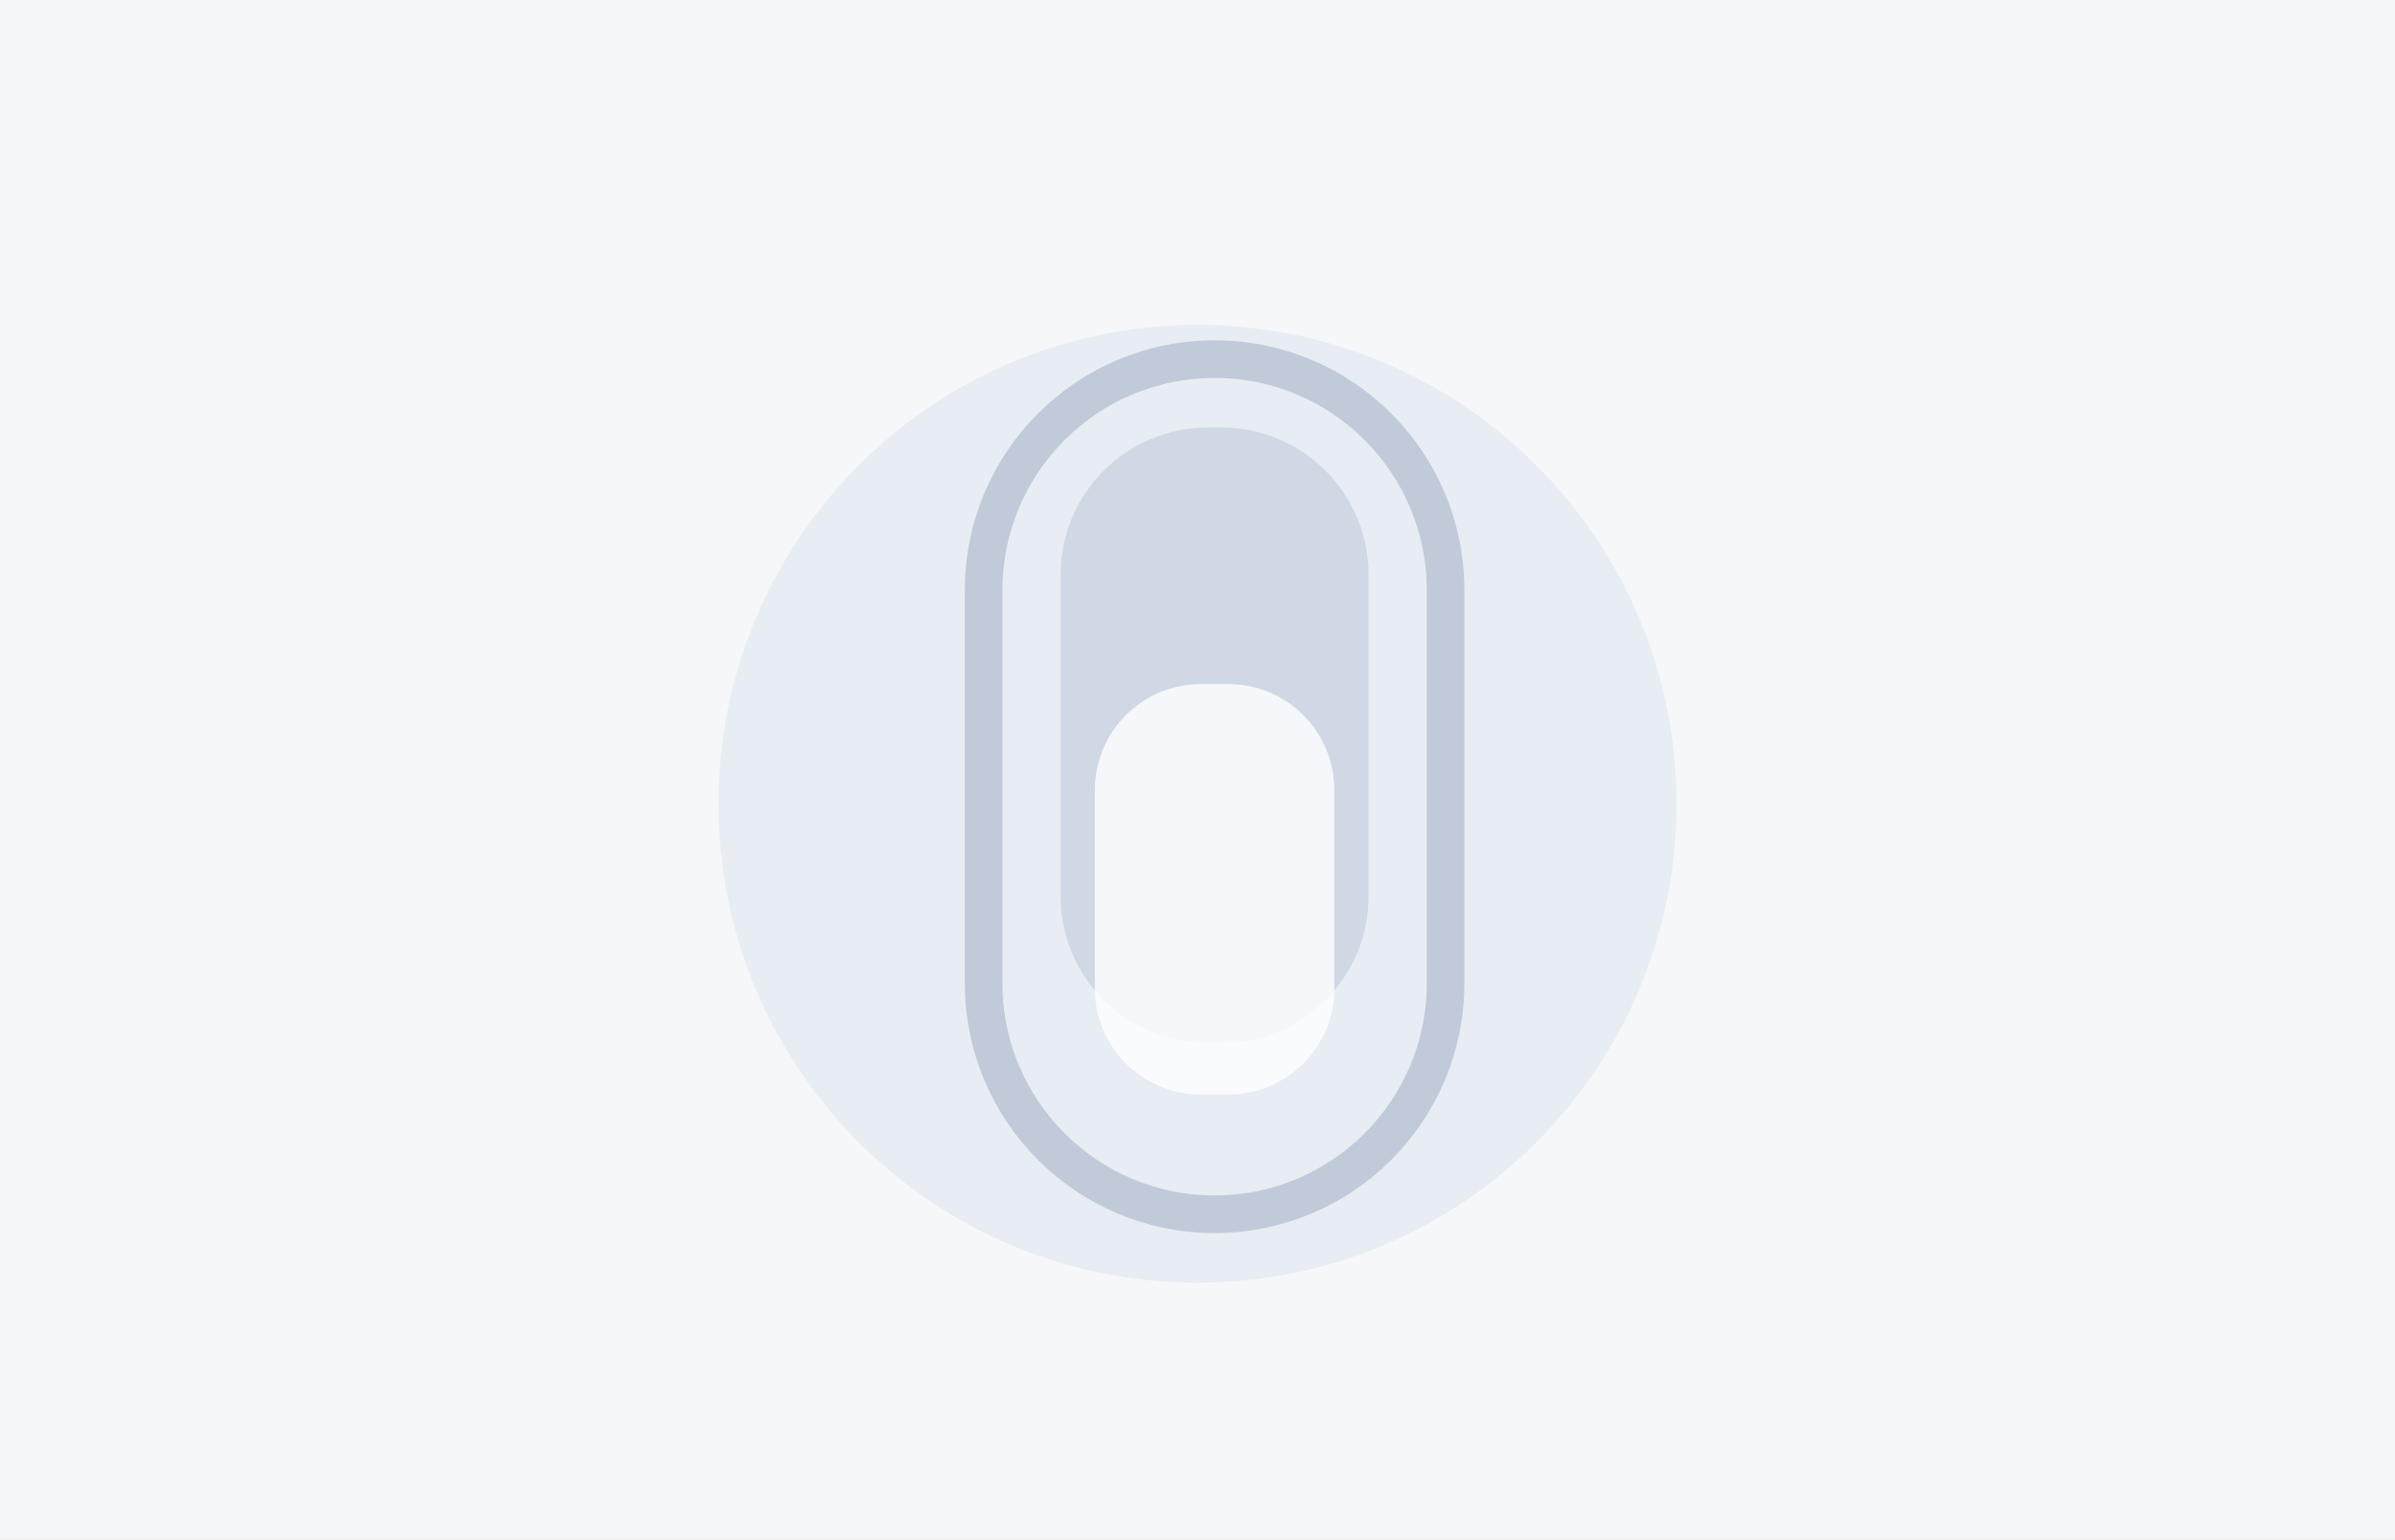
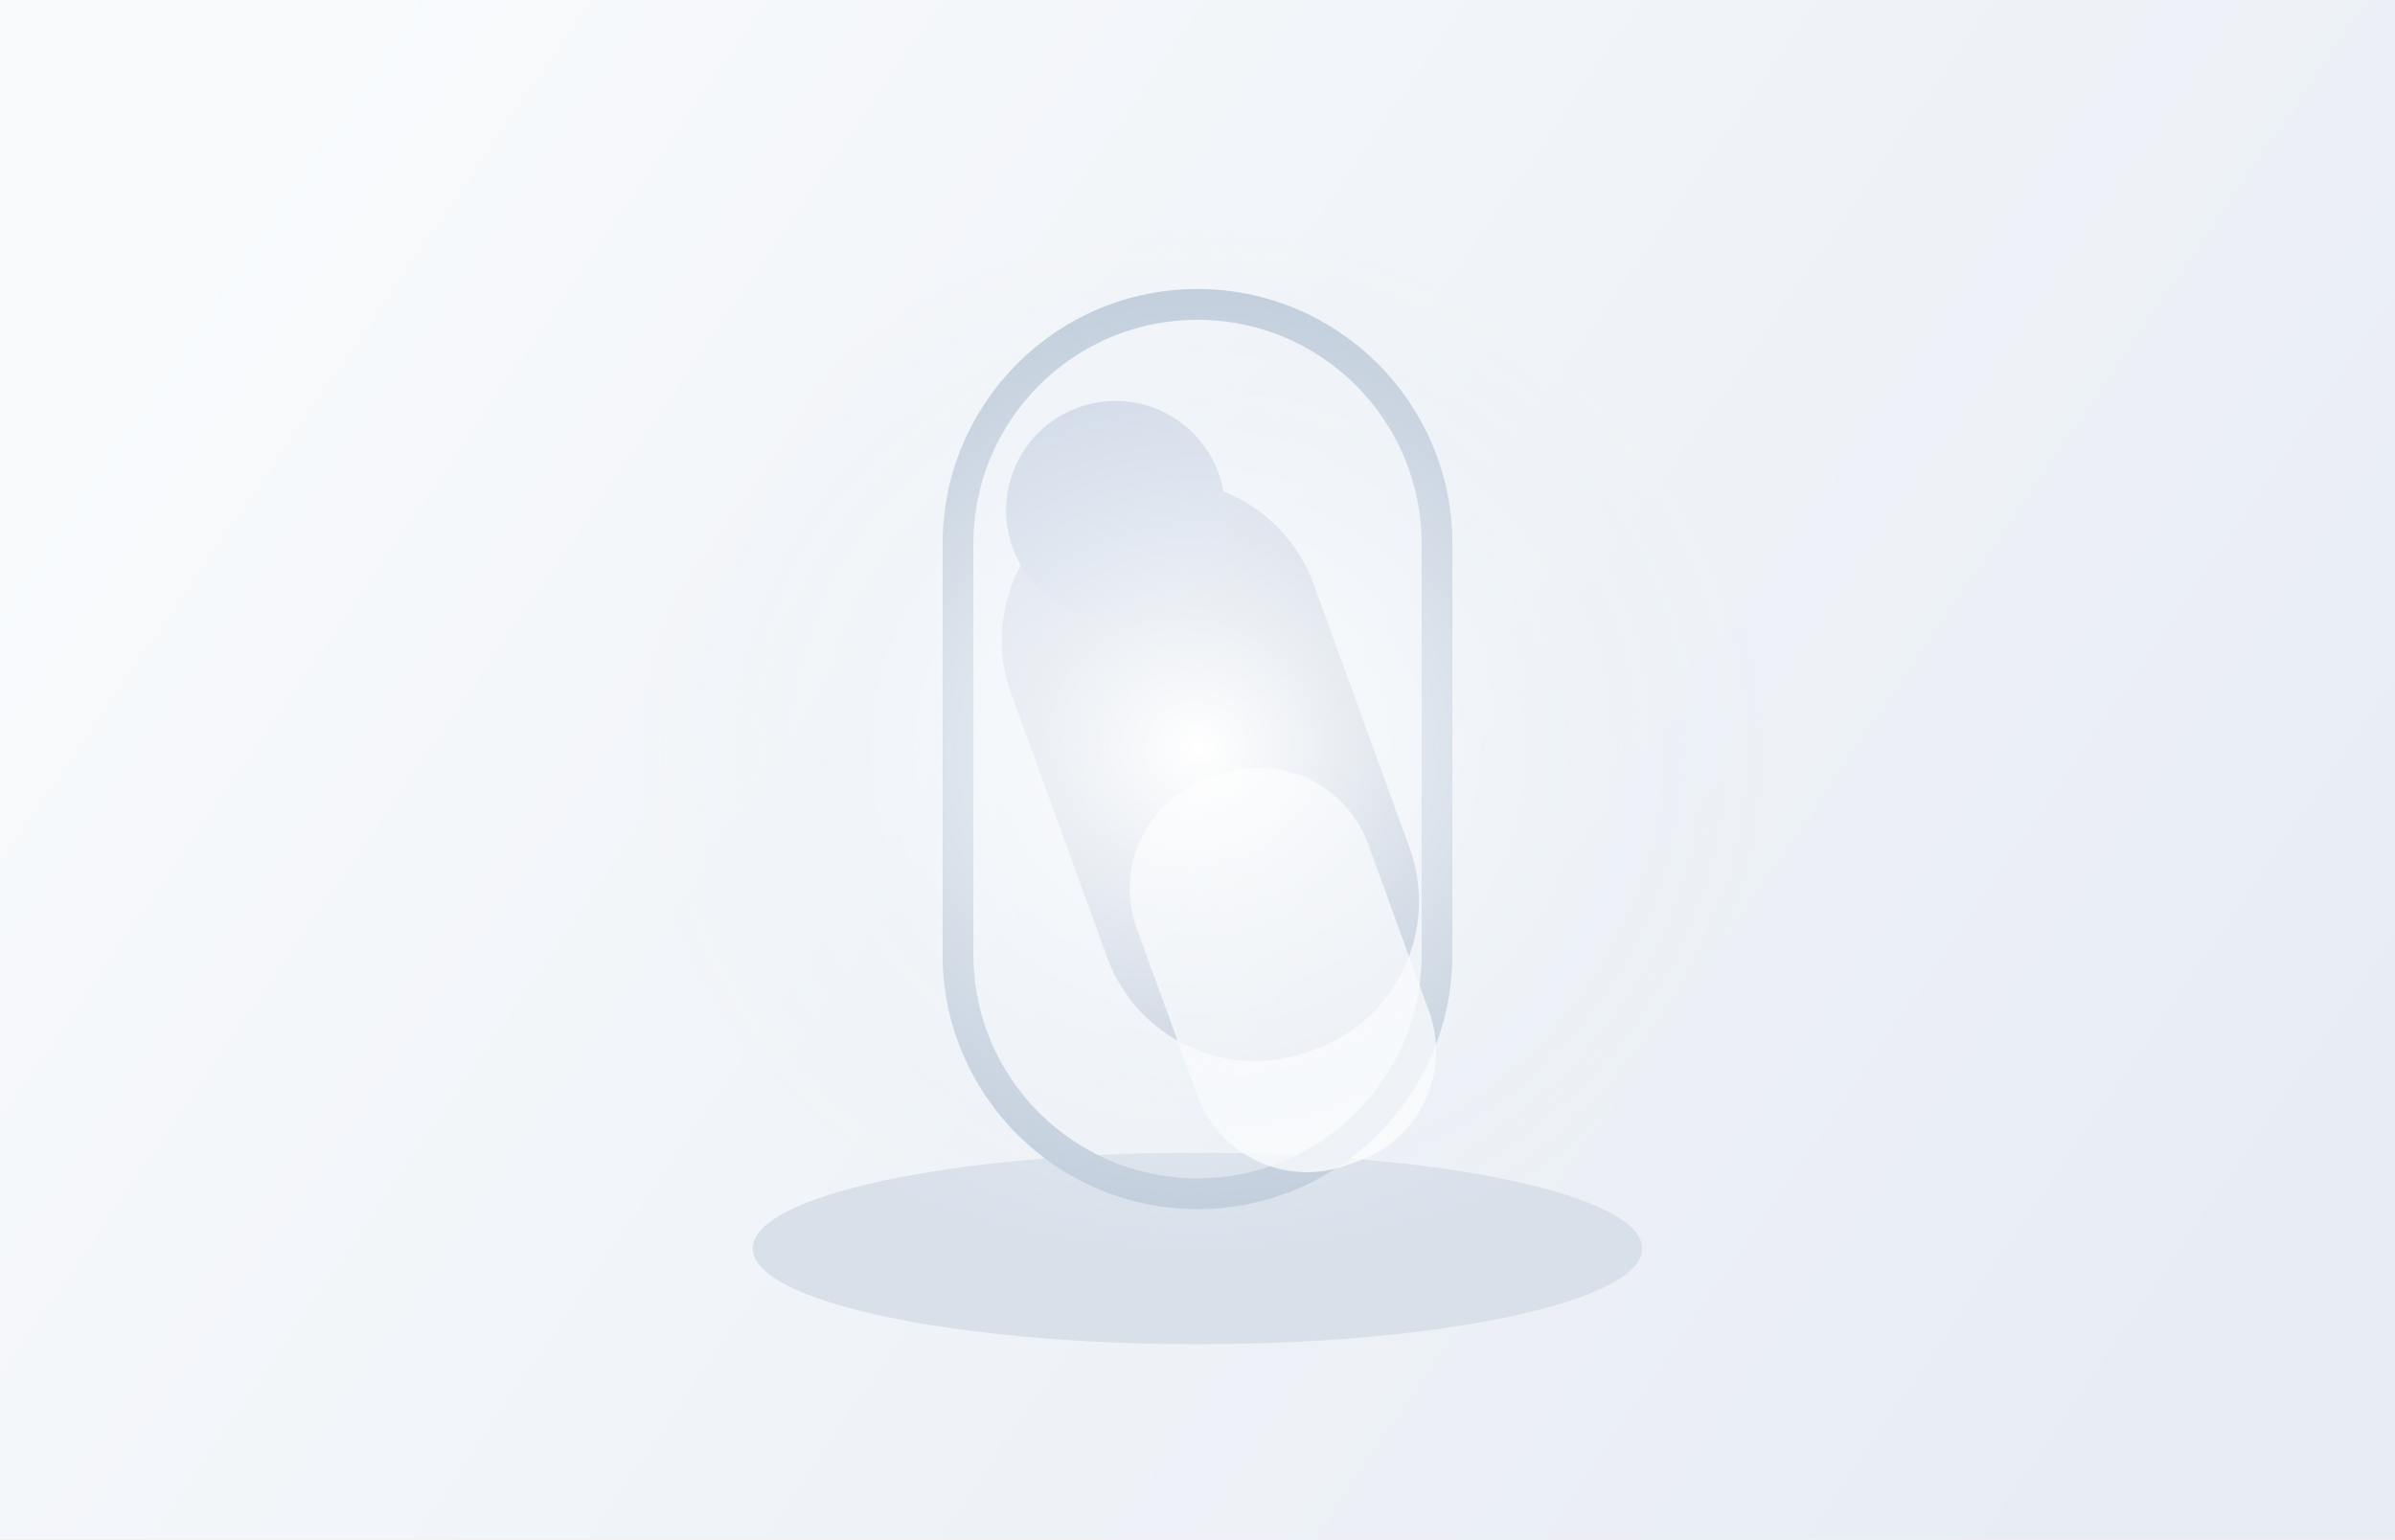
- <svg xmlns="http://www.w3.org/2000/svg" viewBox="0 0 1400 900">
-   <rect width="1400" height="900" fill="#f6f7f9" />
-   <circle cx="700" cy="470" r="280" fill="#e8edf3" />
-   <rect x="620" y="250" width="180" height="360" rx="86" fill="#d0d8e5" />
-   <rect x="640" y="400" width="140" height="240" rx="62" fill="#fff" opacity=".8" />
-   <rect x="575" y="210" width="270" height="500" rx="135" fill="none" stroke="#c0cad9" stroke-width="22" />
+ <svg xmlns="http://www.w3.org/2000/svg" viewBox="0 0 1400 900" fill="none">
+   <defs>
+     <linearGradient id="bg" x1="140" y1="80" x2="1250" y2="840" gradientUnits="userSpaceOnUse">
+       <stop stop-color="#f8fafc" />
+       <stop offset="1" stop-color="#e8edf4" />
+     </linearGradient>
+     <radialGradient id="h" cx="0" cy="0" r="1" gradientUnits="userSpaceOnUse" gradientTransform="translate(700 438) rotate(90) scale(308 332)">
+       <stop stop-color="#fff" />
+       <stop offset="1" stop-color="#e6eef6" stop-opacity="0" />
+     </radialGradient>
+     <linearGradient id="b" x1="600" y1="276" x2="792" y2="546" gradientUnits="userSpaceOnUse">
+       <stop stop-color="#d8deea" />
+       <stop offset="1" stop-color="#b3bfd0" />
+     </linearGradient>
+   </defs>
+   <rect width="1400" height="900" fill="url(#bg)" />
+   <ellipse cx="700" cy="730" rx="260" ry="56" fill="#d8e0ea" />
+   <rect x="560" y="178" width="280" height="520" rx="140" stroke="#becad9" stroke-width="18" />
+   <g transform="rotate(-20 700 430)">
+     <rect x="606" y="278" width="188" height="348" rx="92" fill="url(#b)" />
+     <circle cx="700" cy="290" r="64" fill="#c9d3e3" />
+     <rect x="628" y="456" width="144" height="240" rx="68" fill="#fff" fill-opacity=".76" />
+   </g>
+   <ellipse cx="700" cy="430" rx="390" ry="298" fill="url(#h)" />
</svg>
